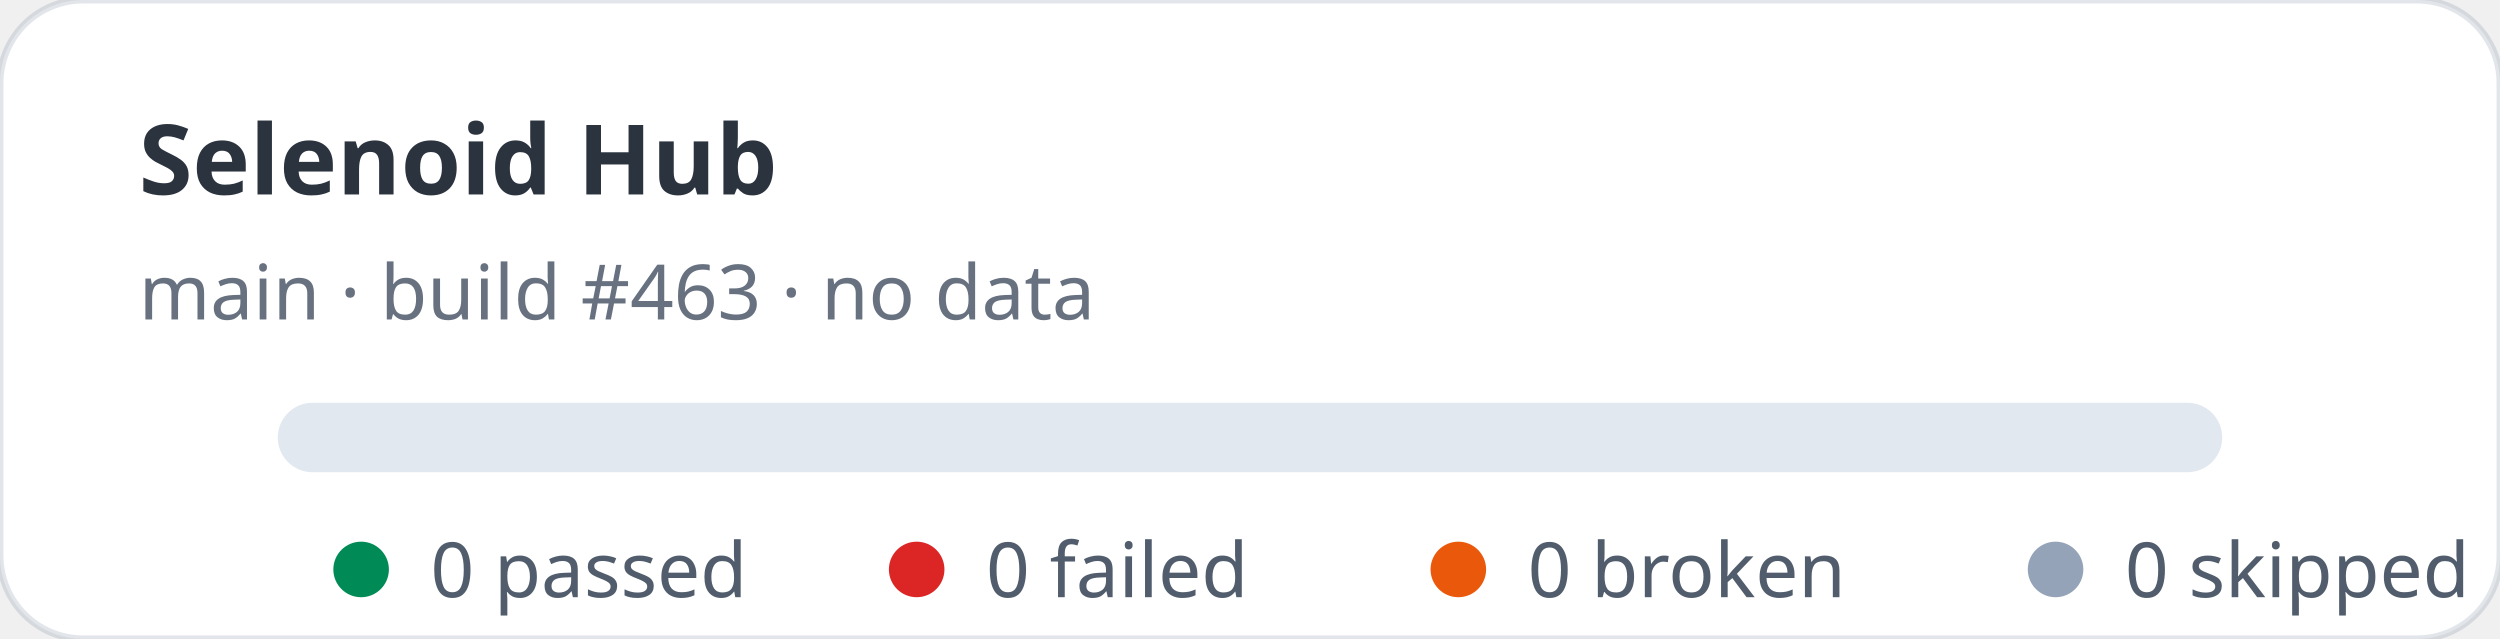
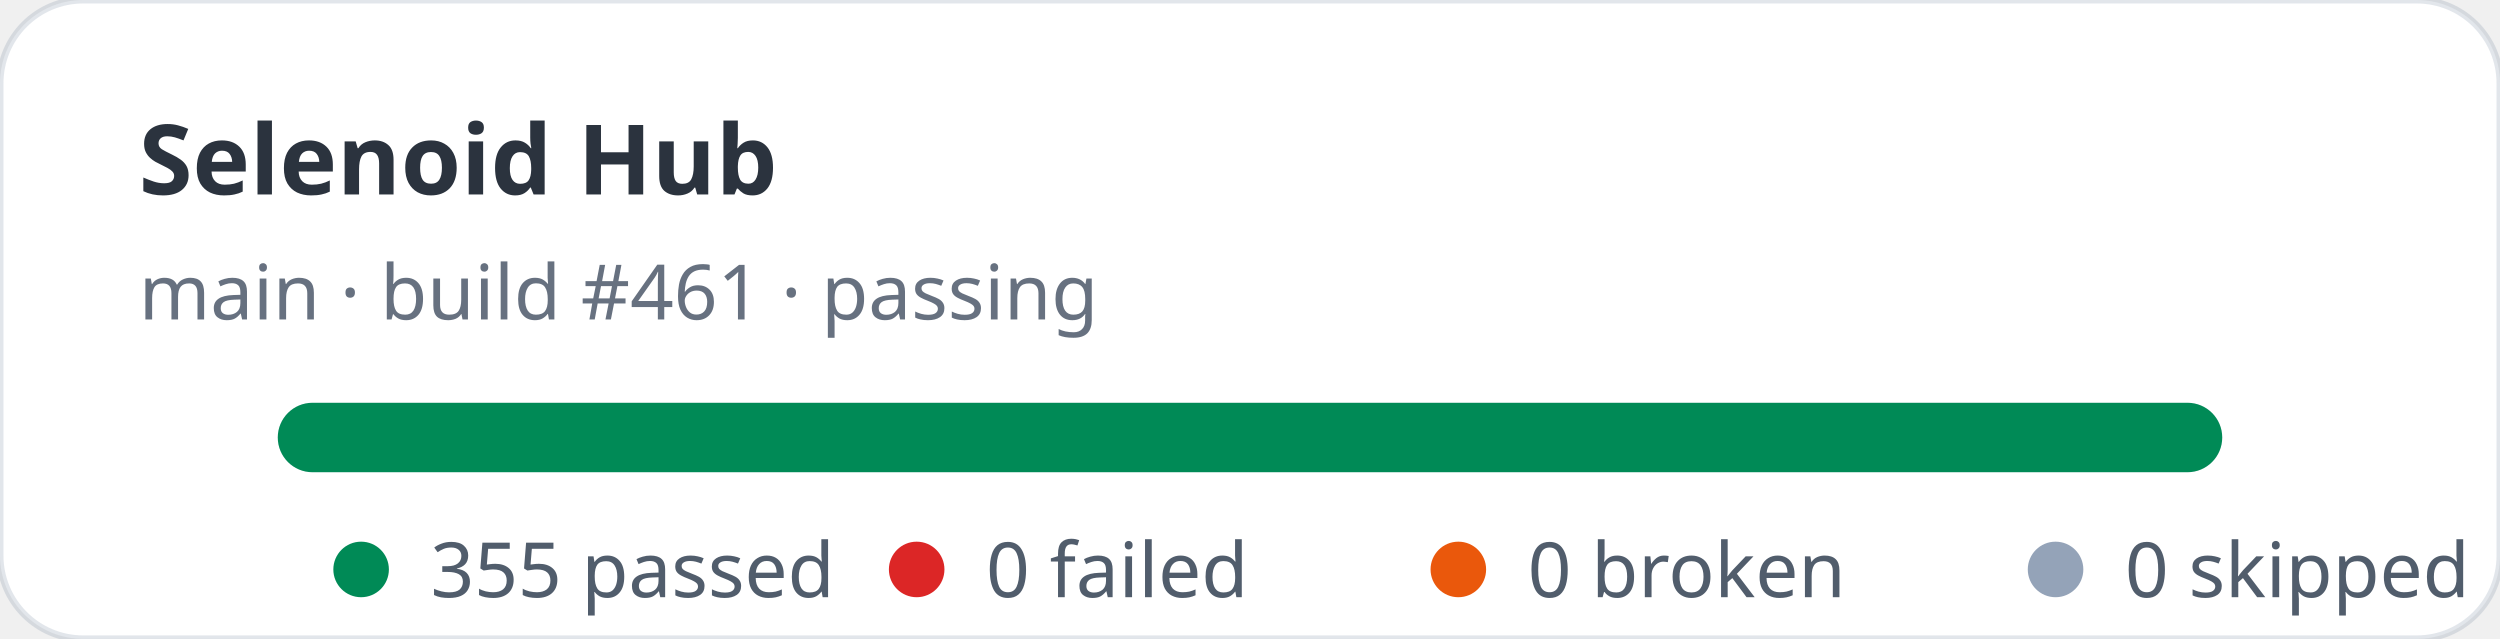
- <svg xmlns="http://www.w3.org/2000/svg" width="360" height="92" viewBox="0 0 360 92" role="img" aria-label="Selenoid Hub stats: 0 passed, 0 failed">
+ <svg xmlns="http://www.w3.org/2000/svg" width="360" height="92" viewBox="0 0 360 92" role="img" aria-label="Selenoid Hub stats: 355 passed, 0 failed">
  <rect width="360" height="92" rx="12" fill="#ffffff" stroke="rgba(11,48,86,0.12)" />
  <text x="20" y="28" fill="rgba(1,10,24,0.83)" font-family="ui-sans-serif,system-ui,sans-serif" font-size="14" font-weight="700">Selenoid Hub</text>
-   <text x="20" y="46" fill="rgba(2,19,44,0.6)" font-family="ui-sans-serif,system-ui,sans-serif" font-size="11">main · build #463 · no data</text>
+   <text x="20" y="46" fill="rgba(2,19,44,0.6)" font-family="ui-sans-serif,system-ui,sans-serif" font-size="11">main · build #461 · passing</text>
  <rect x="40" y="58" width="280" height="10" rx="5" fill="#e2e8f0" />
+   <rect x="40" y="58" width="280" height="10" rx="5" fill="#008a56" />
  <g font-family="ui-sans-serif,system-ui,sans-serif" font-size="11" fill="rgba(1,18,40,0.68)">
    <circle cx="52" cy="82" r="4" fill="#008a56" />
-     <text x="62" y="86">0 passed</text>
+     <text x="62" y="86">355 passed</text>
    <circle cx="132" cy="82" r="4" fill="#dc2626" />
    <text x="142" y="86">0 failed</text>
    <circle cx="210" cy="82" r="4" fill="#ea580c" />
    <text x="220" y="86">0 broken</text>
    <circle cx="296" cy="82" r="4" fill="#94a3b8" />
    <text x="306" y="86">0 skipped</text>
  </g>
</svg>
